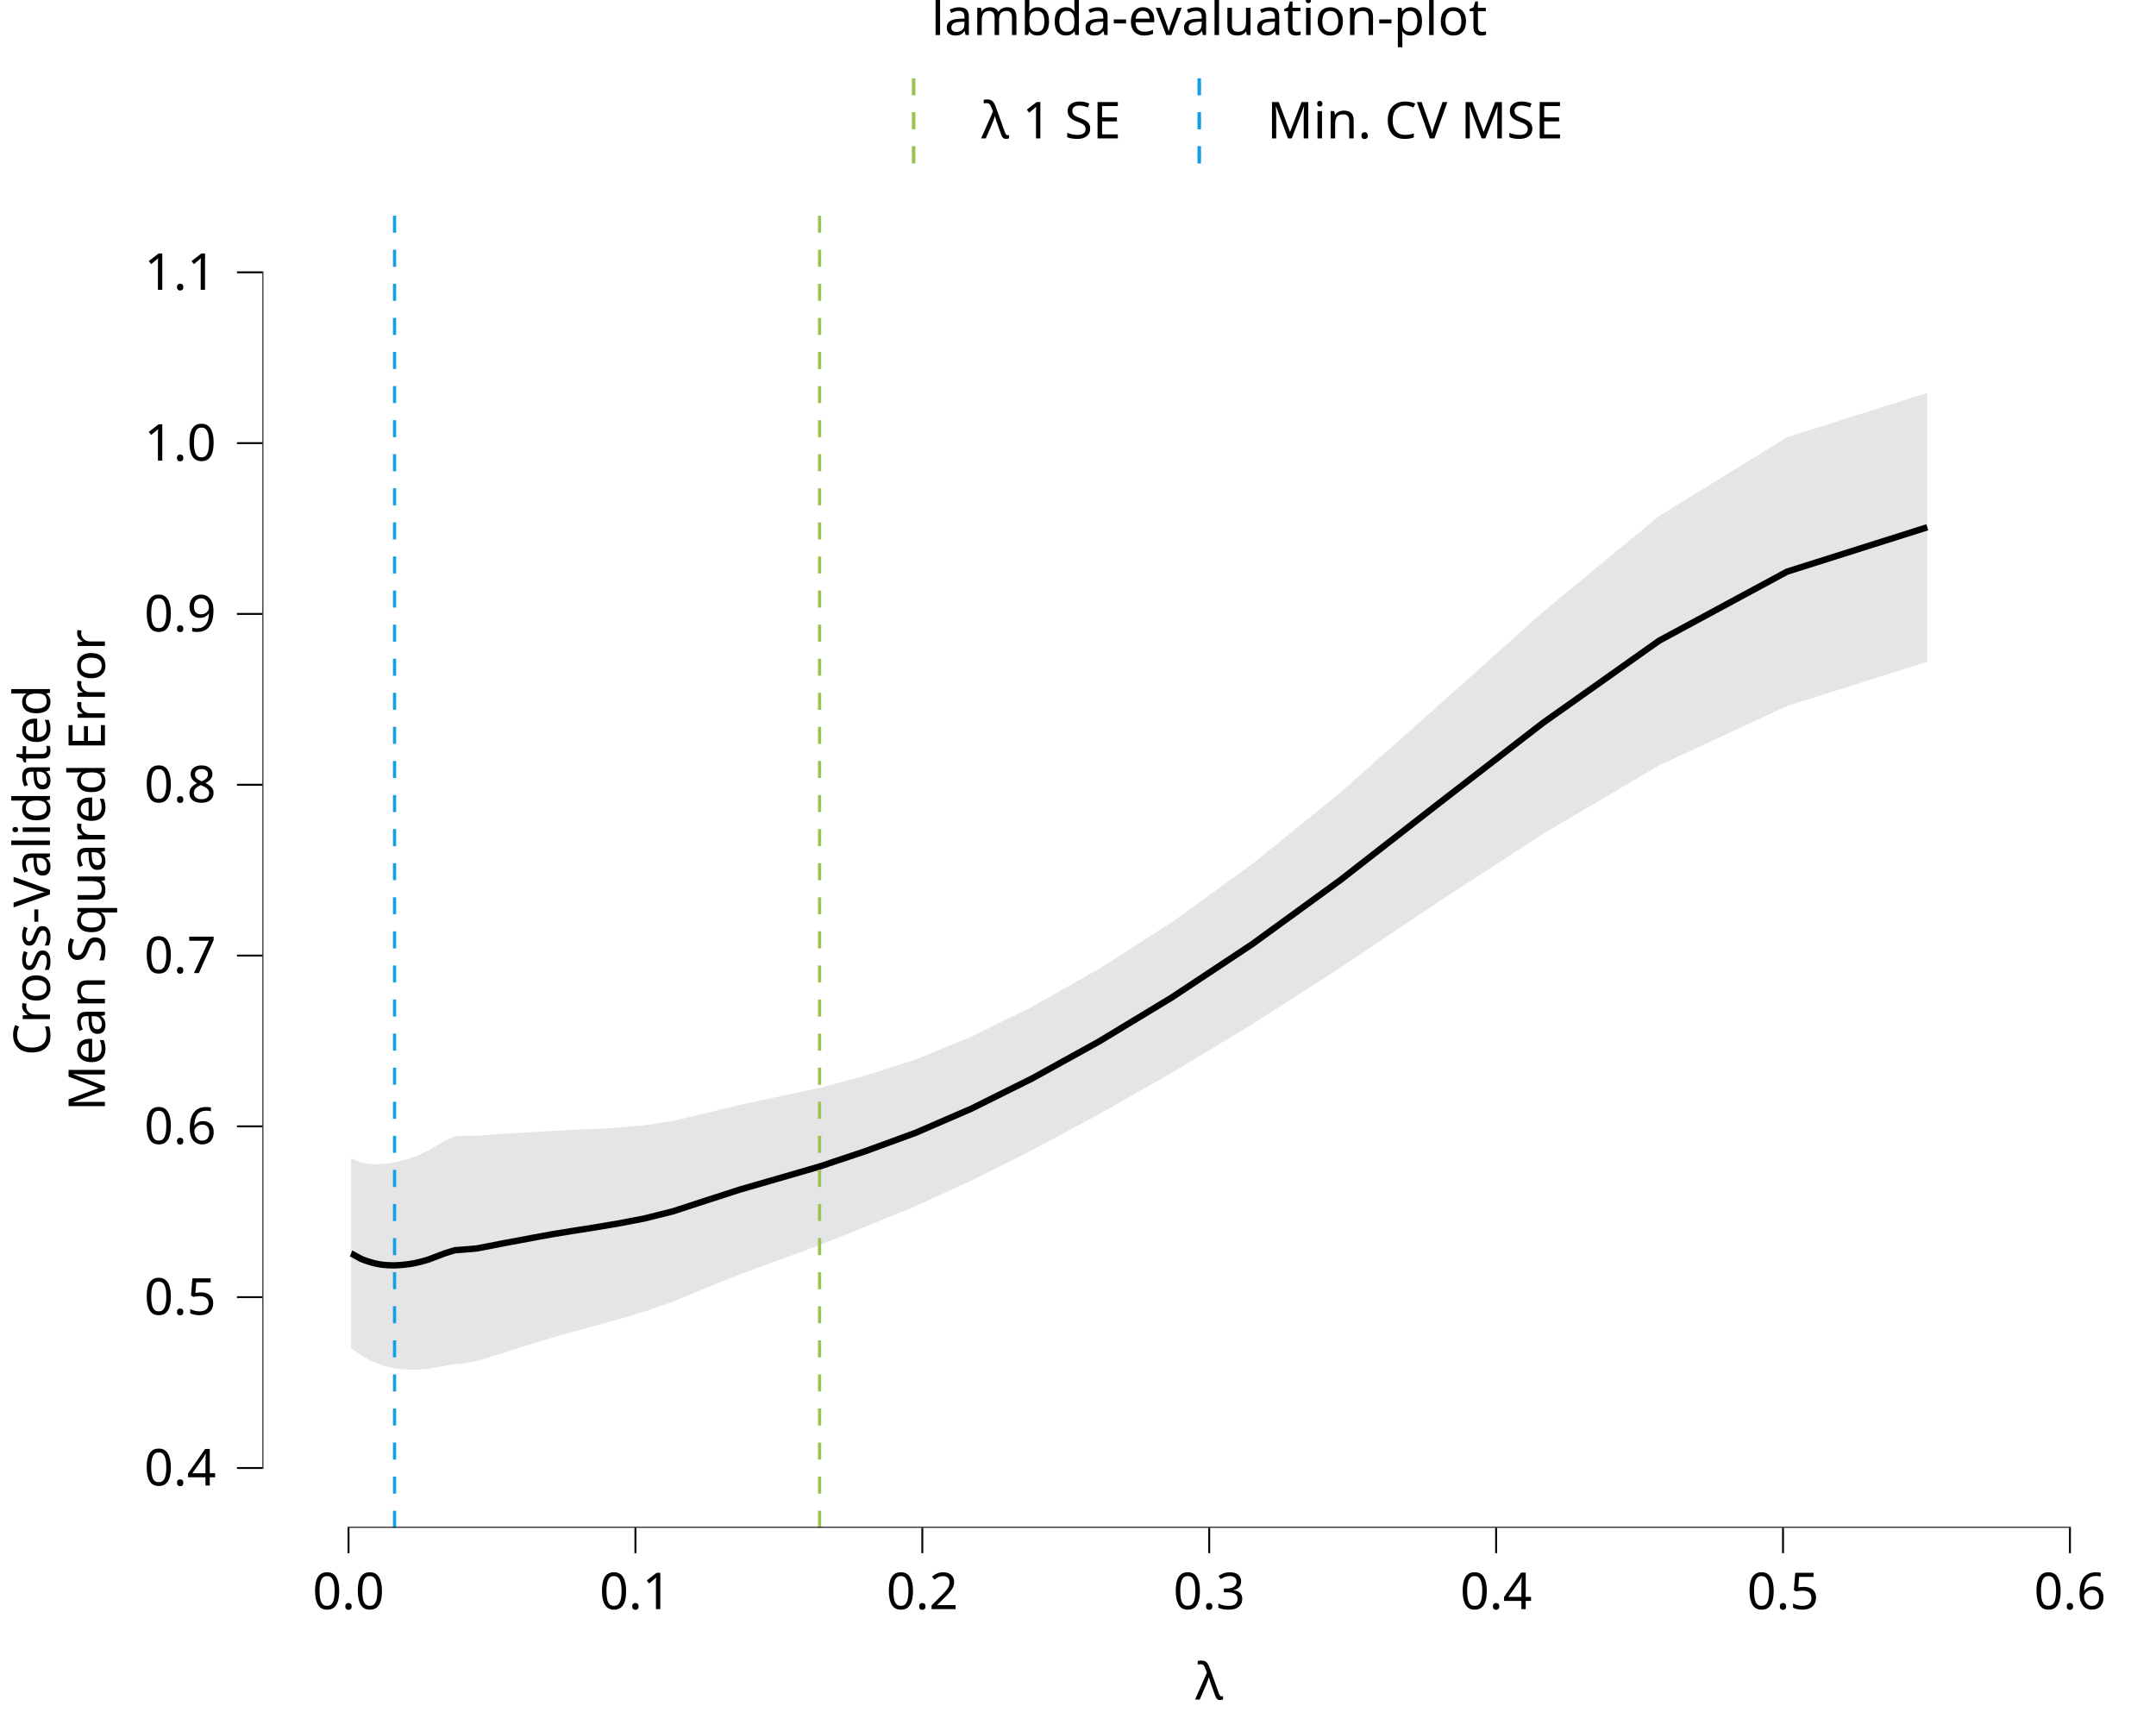
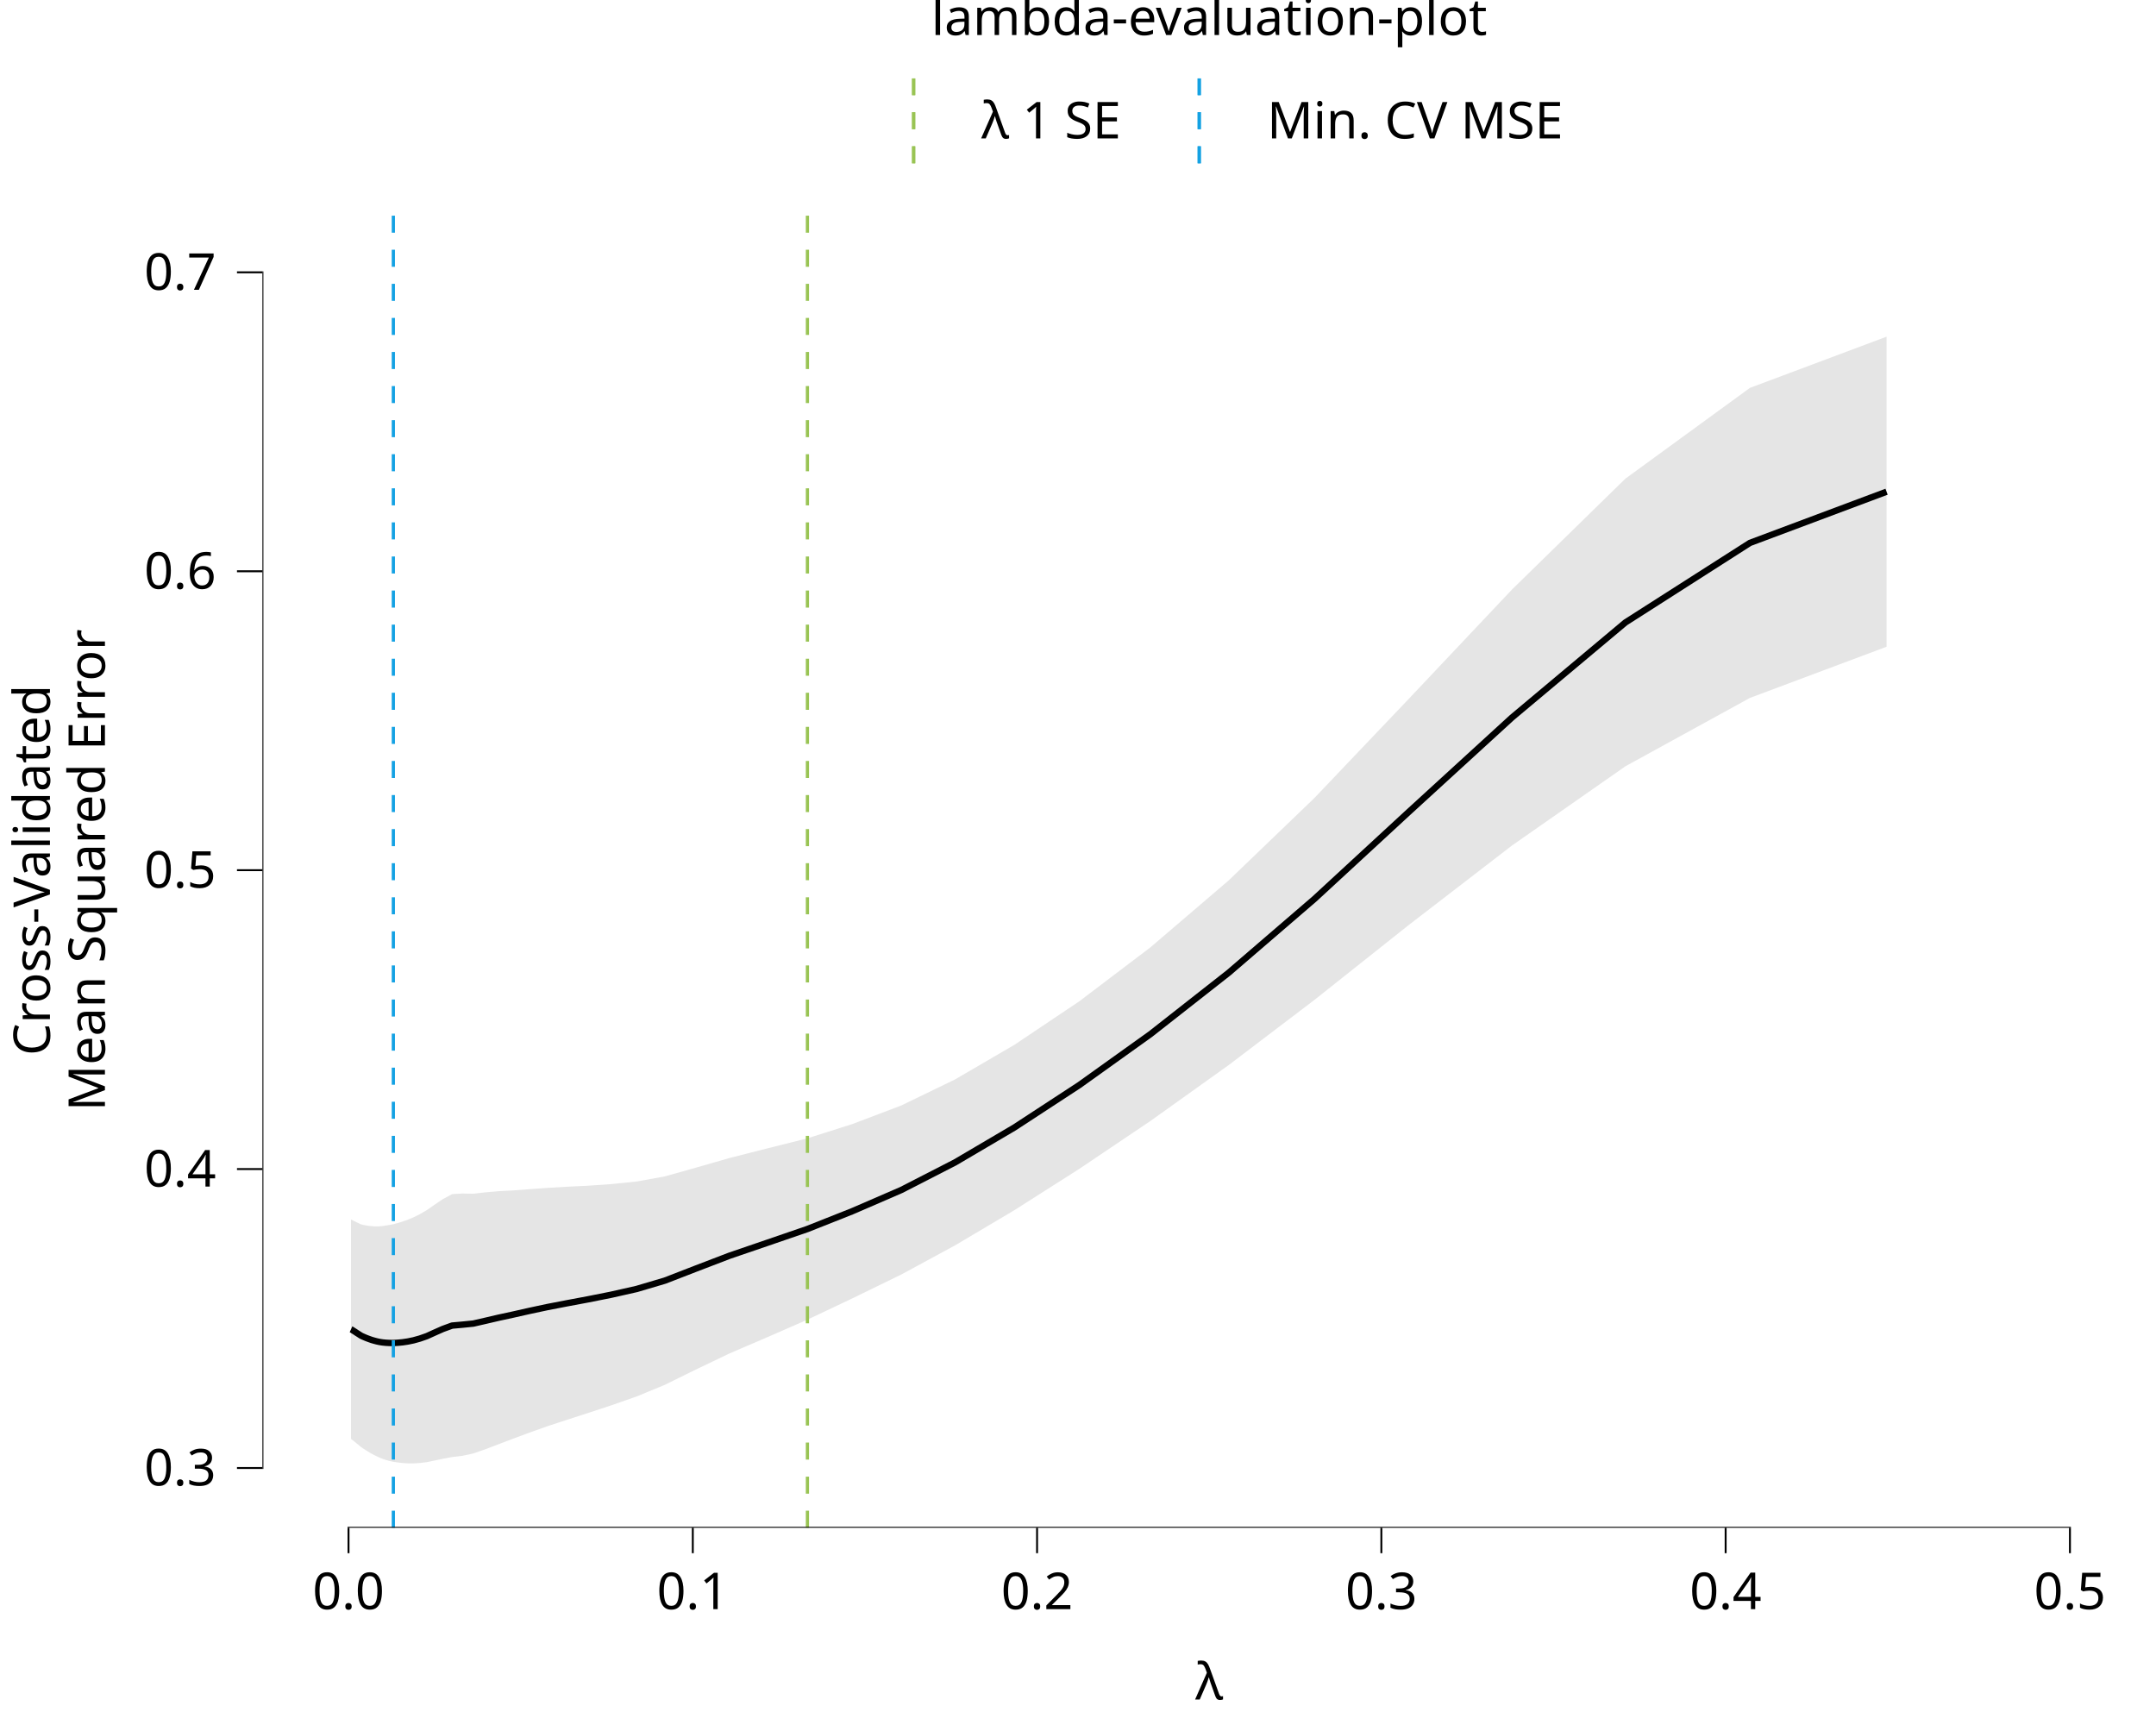
<svg xmlns="http://www.w3.org/2000/svg" class="svglite" data-engine-version="2.0" width="720.00pt" height="576.00pt" viewBox="0 0 720.00 576.00">
  <defs>
    <style type="text/css">
    .svglite line, .svglite polyline, .svglite polygon, .svglite path, .svglite rect, .svglite circle {
      fill: none;
      stroke: #000000;
      stroke-linecap: round;
      stroke-linejoin: round;
      stroke-miterlimit: 10.00;
    }
  </style>
  </defs>
  <rect width="100%" height="100%" style="stroke: none; fill: #FFFFFF;" />
  <defs>
    <clipPath id="cpMC4wMHw3MjAuMDB8MC4wMHw1NzYuMDA=">
      <rect x="0.00" y="0.00" width="720.00" height="576.00" />
    </clipPath>
  </defs>
  <g clip-path="url(#cpMC4wMHw3MjAuMDB8MC4wMHw1NzYuMDA=)">
    <rect x="0.00" y="0.00" width="720.00" height="576.00" style="stroke-width: 10.67; stroke: none;" />
  </g>
  <defs>
    <clipPath id="cpODcuNjR8NzIwLjAwfDcwLjk3fDUxMC4xNA==">
      <rect x="87.64" y="70.97" width="632.36" height="439.17" />
    </clipPath>
  </defs>
  <g clip-path="url(#cpODcuNjR8NzIwLjAwfDcwLjk3fDUxMC4xNA==)">
    <rect x="87.64" y="70.97" width="632.36" height="439.17" style="stroke-width: 10.67; stroke: none;" />
-     <polygon points="117.25,386.78 117.33,386.80 117.42,386.83 117.52,386.88 117.63,386.92 117.76,386.97 117.89,387.03 118.04,387.09 118.20,387.16 118.37,387.24 118.57,387.31 118.78,387.40 119.01,387.50 119.27,387.61 119.55,387.72 119.86,387.84 120.19,387.97 120.57,388.12 120.97,388.22 121.42,388.31 121.91,388.40 122.45,388.48 123.04,388.56 123.69,388.64 124.40,388.70 125.18,388.74 126.04,388.75 126.98,388.74 128.01,388.66 129.15,388.52 130.39,388.34 131.76,388.12 133.26,387.79 134.90,387.36 136.70,386.82 138.69,386.12 140.86,385.21 143.25,384.03 145.86,382.49 148.74,380.86 151.89,379.41 155.35,379.24 159.15,379.30 163.32,378.90 167.90,378.56 172.92,378.34 178.43,377.98 184.48,377.61 191.12,377.28 198.41,376.99 206.41,376.51 215.18,375.76 224.81,374.28 235.39,371.78 246.99,368.96 259.72,366.23 273.70,363.26 289.03,359.15 305.87,353.75 324.34,346.20 344.62,336.20 366.87,323.61 391.29,307.96 418.09,288.59 447.51,264.72 479.79,236.07 515.22,204.38 554.11,172.27 596.79,146.00 643.63,131.17 643.63,220.94 596.79,235.75 554.11,255.55 515.22,278.49 479.79,301.53 447.51,323.18 418.09,342.06 391.29,358.23 366.87,372.12 344.62,384.07 324.34,394.24 305.87,402.69 289.03,409.62 273.70,415.76 259.72,420.91 246.99,425.53 235.39,430.23 224.81,434.63 215.18,437.98 206.41,440.58 198.41,442.80 191.12,444.79 184.48,446.63 178.43,448.45 172.92,450.18 167.90,451.80 163.32,453.27 159.15,454.49 155.35,455.19 151.89,455.53 148.74,456.03 145.86,456.55 143.25,457.01 140.86,457.25 138.69,457.36 136.70,457.36 134.90,457.26 133.26,457.09 131.76,456.92 130.39,456.66 129.15,456.36 128.01,456.03 126.98,455.68 126.04,455.31 125.18,454.95 124.40,454.60 123.69,454.26 123.04,453.93 122.45,453.62 121.91,453.33 121.42,453.05 120.97,452.80 120.57,452.55 120.19,452.29 119.86,452.04 119.55,451.83 119.27,451.64 119.01,451.46 118.78,451.30 118.57,451.15 118.37,451.03 118.20,450.91 118.04,450.80 117.89,450.71 117.76,450.61 117.63,450.54 117.52,450.47 117.42,450.40 117.33,450.35 117.25,450.30 " style="stroke-width: 0.00; stroke: none; stroke-linecap: butt; fill: #E5E5E5;" />
-     <polyline points="117.25,386.78 117.33,386.80 117.42,386.83 117.52,386.88 117.63,386.92 117.76,386.97 117.89,387.03 118.04,387.09 118.20,387.16 118.37,387.24 118.57,387.31 118.78,387.40 119.01,387.50 119.27,387.61 119.55,387.72 119.86,387.84 120.19,387.97 120.57,388.12 120.97,388.22 121.42,388.31 121.91,388.40 122.45,388.48 123.04,388.56 123.69,388.64 124.40,388.70 125.18,388.74 126.04,388.75 126.98,388.74 128.01,388.66 129.15,388.52 130.39,388.34 131.76,388.12 133.26,387.79 134.90,387.36 136.70,386.82 138.69,386.12 140.86,385.21 143.25,384.03 145.86,382.49 148.74,380.86 151.89,379.41 155.35,379.24 159.15,379.30 163.32,378.90 167.90,378.56 172.92,378.34 178.43,377.98 184.48,377.61 191.12,377.28 198.41,376.99 206.41,376.51 215.18,375.76 224.81,374.28 235.39,371.78 246.99,368.96 259.72,366.23 273.70,363.26 289.03,359.15 305.87,353.75 324.34,346.20 344.62,336.20 366.87,323.61 391.29,307.96 418.09,288.59 447.51,264.72 479.79,236.07 515.22,204.38 554.11,172.27 596.79,146.00 643.63,131.17 " style="stroke-width: 1.07; stroke: none; stroke-linecap: butt;" />
-     <polyline points="643.63,220.94 596.79,235.75 554.11,255.55 515.22,278.49 479.79,301.53 447.51,323.18 418.09,342.06 391.29,358.23 366.87,372.12 344.62,384.07 324.34,394.24 305.87,402.69 289.03,409.62 273.70,415.76 259.72,420.91 246.99,425.53 235.39,430.23 224.81,434.63 215.18,437.98 206.41,440.58 198.41,442.80 191.12,444.79 184.48,446.63 178.43,448.45 172.92,450.18 167.90,451.80 163.32,453.27 159.15,454.49 155.35,455.19 151.89,455.53 148.74,456.03 145.86,456.55 143.25,457.01 140.86,457.25 138.69,457.36 136.70,457.36 134.90,457.26 133.26,457.09 131.76,456.92 130.39,456.66 129.15,456.36 128.01,456.03 126.98,455.68 126.04,455.31 125.18,454.95 124.40,454.60 123.69,454.26 123.04,453.93 122.45,453.62 121.91,453.33 121.42,453.05 120.97,452.80 120.57,452.55 120.19,452.29 119.86,452.04 119.55,451.83 119.27,451.64 119.01,451.46 118.78,451.30 118.57,451.15 118.37,451.03 118.20,450.91 118.04,450.80 117.89,450.71 117.76,450.61 117.63,450.54 117.52,450.47 117.42,450.40 117.33,450.35 117.25,450.30 " style="stroke-width: 1.07; stroke: none; stroke-linecap: butt;" />
-     <polyline points="117.25,418.54 117.33,418.57 117.42,418.62 117.52,418.67 117.63,418.73 117.76,418.79 117.89,418.87 118.04,418.95 118.20,419.04 118.37,419.13 118.57,419.23 118.78,419.35 119.01,419.48 119.27,419.63 119.55,419.78 119.86,419.94 120.19,420.13 120.57,420.33 120.97,420.51 121.42,420.68 121.91,420.87 122.45,421.05 123.04,421.24 123.69,421.45 124.40,421.65 125.18,421.85 126.04,422.03 126.98,422.21 128.01,422.35 129.15,422.44 130.39,422.50 131.76,422.52 133.26,422.44 134.90,422.31 136.70,422.09 138.69,421.74 140.86,421.23 143.25,420.52 145.86,419.52 148.74,418.44 151.89,417.47 155.35,417.21 159.15,416.89 163.32,416.09 167.90,415.18 172.92,414.26 178.43,413.22 184.48,412.12 191.12,411.04 198.41,409.89 206.41,408.55 215.18,406.87 224.81,404.46 235.39,401.00 246.99,397.25 259.72,393.57 273.70,389.51 289.03,384.38 305.87,378.22 324.34,370.22 344.62,360.14 366.87,347.86 391.29,333.09 418.09,315.33 447.51,293.95 479.79,268.80 515.22,241.43 554.11,213.91 596.79,190.88 643.63,176.06 " style="stroke-width: 2.13; stroke-linecap: butt;" />
-     <line x1="131.76" y1="510.14" x2="131.76" y2="70.97" style="stroke-width: 1.07; stroke: #14A1E3; stroke-dasharray: 5.69,5.69; stroke-linecap: butt;" />
-     <line x1="273.70" y1="510.14" x2="273.70" y2="70.97" style="stroke-width: 1.07; stroke: #99C454; stroke-dasharray: 5.69,5.69; stroke-linecap: butt;" />
+     <polygon points="117.22,407.22 117.31,407.25 117.40,407.29 117.49,407.34 117.60,407.39 117.72,407.44 117.85,407.52 117.99,407.59 118.15,407.67 118.32,407.76 118.51,407.84 118.72,407.94 118.94,408.06 119.19,408.19 119.47,408.31 119.77,408.45 120.10,408.61 120.46,408.78 120.85,408.89 121.29,409.00 121.77,409.10 122.29,409.20 122.87,409.28 123.50,409.37 124.19,409.44 124.96,409.49 125.79,409.51 126.71,409.49 127.71,409.40 128.82,409.23 130.03,409.03 131.36,408.78 132.82,408.39 134.42,407.90 136.18,407.28 138.11,406.47 140.23,405.42 142.55,404.06 145.10,402.28 147.90,400.40 150.98,398.73 154.35,398.53 158.05,398.60 162.11,398.14 166.57,397.75 171.46,397.49 176.83,397.08 182.73,396.66 189.19,396.27 196.29,395.93 204.08,395.39 212.63,394.52 222.02,392.82 232.32,389.92 243.62,386.68 256.02,383.52 269.64,380.10 284.58,375.36 300.98,369.14 318.97,360.42 338.73,348.90 360.40,334.37 384.20,316.32 410.31,293.99 438.96,266.45 470.41,233.41 504.93,196.85 542.81,159.82 584.39,129.52 630.02,112.42 630.02,215.96 584.39,233.04 542.81,255.87 504.93,282.33 470.41,308.91 438.96,333.88 410.31,355.65 384.20,374.30 360.40,390.32 338.73,404.11 318.97,415.83 300.98,425.58 284.58,433.57 269.64,440.65 256.02,446.60 243.62,451.93 232.32,457.34 222.02,462.41 212.63,466.29 204.08,469.28 196.29,471.84 189.19,474.14 182.73,476.26 176.83,478.36 171.46,480.36 166.57,482.22 162.11,483.92 158.05,485.33 154.35,486.13 150.98,486.53 147.90,487.10 145.10,487.70 142.55,488.23 140.23,488.51 138.11,488.64 136.18,488.63 134.42,488.52 132.82,488.33 131.36,488.12 130.03,487.83 128.82,487.48 127.71,487.10 126.71,486.70 125.79,486.27 124.96,485.86 124.19,485.45 123.50,485.05 122.87,484.67 122.29,484.32 121.77,483.99 121.29,483.67 120.85,483.37 120.46,483.08 120.10,482.78 119.77,482.50 119.47,482.26 119.19,482.04 118.94,481.83 118.72,481.64 118.51,481.47 118.32,481.33 118.15,481.19 117.99,481.07 117.85,480.96 117.72,480.85 117.60,480.77 117.49,480.68 117.40,480.61 117.31,480.54 117.22,480.50 " style="stroke-width: 0.00; stroke: none; stroke-linecap: butt; fill: #E5E5E5;" />
+     <polyline points="117.22,407.22 117.31,407.25 117.40,407.29 117.49,407.34 117.60,407.39 117.72,407.44 117.85,407.52 117.99,407.59 118.15,407.67 118.32,407.76 118.51,407.84 118.72,407.94 118.94,408.06 119.19,408.19 119.47,408.31 119.77,408.45 120.10,408.61 120.46,408.78 120.85,408.89 121.29,409.00 121.77,409.10 122.29,409.20 122.87,409.28 123.50,409.37 124.19,409.44 124.96,409.49 125.79,409.51 126.71,409.49 127.71,409.40 128.82,409.23 130.03,409.03 131.36,408.78 132.82,408.39 134.42,407.90 136.18,407.28 138.11,406.47 140.23,405.42 142.55,404.06 145.10,402.28 147.90,400.40 150.98,398.73 154.35,398.53 158.05,398.60 162.11,398.14 166.57,397.75 171.46,397.49 176.83,397.08 182.73,396.66 189.19,396.27 196.29,395.93 204.08,395.39 212.63,394.52 222.02,392.82 232.32,389.92 243.62,386.68 256.02,383.52 269.64,380.10 284.58,375.36 300.98,369.14 318.97,360.42 338.73,348.90 360.40,334.37 384.20,316.32 410.31,293.99 438.96,266.45 470.41,233.41 504.93,196.85 542.81,159.82 584.39,129.52 630.02,112.42 " style="stroke-width: 1.07; stroke: none; stroke-linecap: butt;" />
+     <polyline points="630.02,215.96 584.39,233.04 542.81,255.87 504.93,282.33 470.41,308.91 438.96,333.88 410.31,355.65 384.20,374.30 360.40,390.32 338.73,404.11 318.97,415.83 300.98,425.58 284.58,433.57 269.64,440.65 256.02,446.60 243.62,451.93 232.32,457.34 222.02,462.41 212.63,466.29 204.08,469.28 196.29,471.84 189.19,474.14 182.73,476.26 176.83,478.36 171.46,480.36 166.57,482.22 162.11,483.92 158.05,485.33 154.35,486.13 150.98,486.53 147.90,487.10 145.10,487.70 142.55,488.23 140.23,488.51 138.11,488.64 136.18,488.63 134.42,488.52 132.82,488.33 131.36,488.12 130.03,487.83 128.82,487.48 127.71,487.10 126.71,486.70 125.79,486.27 124.96,485.86 124.19,485.45 123.50,485.05 122.87,484.67 122.29,484.32 121.77,483.99 121.29,483.67 120.85,483.37 120.46,483.08 120.10,482.78 119.77,482.50 119.47,482.26 119.19,482.04 118.94,481.83 118.72,481.64 118.51,481.47 118.32,481.33 118.15,481.19 117.99,481.07 117.85,480.96 117.72,480.85 117.60,480.77 117.49,480.68 117.40,480.61 117.31,480.54 117.22,480.50 " style="stroke-width: 1.07; stroke: none; stroke-linecap: butt;" />
+     <polyline points="117.22,443.86 117.31,443.90 117.40,443.95 117.49,444.01 117.60,444.08 117.72,444.15 117.85,444.24 117.99,444.33 118.15,444.43 118.32,444.54 118.51,444.66 118.72,444.79 118.94,444.95 119.19,445.11 119.47,445.28 119.77,445.48 120.10,445.69 120.46,445.93 120.85,446.13 121.29,446.33 121.77,446.54 122.29,446.76 122.87,446.98 123.50,447.21 124.19,447.45 124.96,447.67 125.79,447.89 126.71,448.09 127.71,448.25 128.82,448.36 130.03,448.43 131.36,448.45 132.82,448.36 134.42,448.21 136.18,447.95 138.11,447.55 140.23,446.96 142.55,446.15 145.10,444.99 147.90,443.75 150.98,442.63 154.35,442.33 158.05,441.96 162.11,441.03 166.57,439.99 171.46,438.93 176.83,437.72 182.73,436.46 189.19,435.21 196.29,433.88 204.08,432.33 212.63,430.40 222.02,427.62 232.32,423.63 243.62,419.30 256.02,415.06 269.64,410.38 284.58,404.46 300.98,397.36 318.97,388.13 338.73,376.50 360.40,362.34 384.20,345.31 410.31,324.82 438.96,300.17 470.41,271.16 504.93,239.59 542.81,207.85 584.39,181.28 630.02,164.19 " style="stroke-width: 2.13; stroke-linecap: butt;" />
+     <line x1="131.36" y1="510.14" x2="131.36" y2="70.97" style="stroke-width: 1.07; stroke: #14A1E3; stroke-dasharray: 5.69,5.69; stroke-linecap: butt;" />
+     <line x1="269.64" y1="510.14" x2="269.64" y2="70.97" style="stroke-width: 1.07; stroke: #99C454; stroke-dasharray: 5.69,5.69; stroke-linecap: butt;" />
    <line x1="116.07" y1="510.14" x2="691.58" y2="510.14" style="stroke-width: 0.64; stroke-linecap: butt;" />
    <line x1="87.64" y1="490.50" x2="87.64" y2="90.62" style="stroke-width: 0.64; stroke-linecap: butt;" />
    <rect x="87.64" y="70.97" width="632.36" height="439.17" style="stroke-width: 0.00; stroke: none;" />
  </g>
  <g clip-path="url(#cpMC4wMHw3MjAuMDB8MC4wMHw1NzYuMDA=)">
    <polyline points="87.64,510.14 87.64,70.97 " style="stroke-width: 0.00; stroke: none; stroke-linecap: butt;" />
-     <text x="72.17" y="496.03" text-anchor="end" style="font-size: 17.00px; font-family: sans;" textLength="23.63px" lengthAdjust="spacingAndGlyphs">0.4</text>
-     <text x="72.17" y="438.99" text-anchor="end" style="font-size: 17.00px; font-family: sans;" textLength="23.63px" lengthAdjust="spacingAndGlyphs">0.5</text>
-     <text x="72.17" y="381.96" text-anchor="end" style="font-size: 17.00px; font-family: sans;" textLength="23.63px" lengthAdjust="spacingAndGlyphs">0.6</text>
-     <text x="72.17" y="324.92" text-anchor="end" style="font-size: 17.00px; font-family: sans;" textLength="23.63px" lengthAdjust="spacingAndGlyphs">0.7</text>
-     <text x="72.17" y="267.89" text-anchor="end" style="font-size: 17.00px; font-family: sans;" textLength="23.63px" lengthAdjust="spacingAndGlyphs">0.8</text>
-     <text x="72.17" y="210.85" text-anchor="end" style="font-size: 17.00px; font-family: sans;" textLength="23.63px" lengthAdjust="spacingAndGlyphs">0.9</text>
-     <text x="72.17" y="153.82" text-anchor="end" style="font-size: 17.00px; font-family: sans;" textLength="23.63px" lengthAdjust="spacingAndGlyphs">1.0</text>
-     <text x="72.17" y="96.78" text-anchor="end" style="font-size: 17.00px; font-family: sans;" textLength="23.63px" lengthAdjust="spacingAndGlyphs">1.1</text>
+     <text x="72.17" y="496.03" text-anchor="end" style="font-size: 17.00px; font-family: sans;" textLength="23.63px" lengthAdjust="spacingAndGlyphs">0.3</text>
+     <text x="72.17" y="396.22" text-anchor="end" style="font-size: 17.00px; font-family: sans;" textLength="23.63px" lengthAdjust="spacingAndGlyphs">0.4</text>
+     <text x="72.17" y="296.41" text-anchor="end" style="font-size: 17.00px; font-family: sans;" textLength="23.63px" lengthAdjust="spacingAndGlyphs">0.5</text>
+     <text x="72.17" y="196.59" text-anchor="end" style="font-size: 17.00px; font-family: sans;" textLength="23.63px" lengthAdjust="spacingAndGlyphs">0.6</text>
+     <text x="72.17" y="96.78" text-anchor="end" style="font-size: 17.00px; font-family: sans;" textLength="23.63px" lengthAdjust="spacingAndGlyphs">0.7</text>
    <polyline points="79.14,490.18 87.64,490.18 " style="stroke-width: 0.64; stroke-linecap: butt;" />
-     <polyline points="79.14,433.14 87.64,433.14 " style="stroke-width: 0.64; stroke-linecap: butt;" />
-     <polyline points="79.14,376.11 87.64,376.11 " style="stroke-width: 0.64; stroke-linecap: butt;" />
-     <polyline points="79.14,319.07 87.64,319.07 " style="stroke-width: 0.64; stroke-linecap: butt;" />
-     <polyline points="79.14,262.04 87.64,262.04 " style="stroke-width: 0.64; stroke-linecap: butt;" />
-     <polyline points="79.14,205.00 87.64,205.00 " style="stroke-width: 0.64; stroke-linecap: butt;" />
-     <polyline points="79.14,147.97 87.64,147.97 " style="stroke-width: 0.64; stroke-linecap: butt;" />
+     <polyline points="79.14,390.37 87.64,390.37 " style="stroke-width: 0.64; stroke-linecap: butt;" />
+     <polyline points="79.14,290.56 87.64,290.56 " style="stroke-width: 0.64; stroke-linecap: butt;" />
+     <polyline points="79.14,190.75 87.64,190.75 " style="stroke-width: 0.64; stroke-linecap: butt;" />
    <polyline points="79.14,90.93 87.64,90.93 " style="stroke-width: 0.64; stroke-linecap: butt;" />
    <polyline points="87.64,510.14 720.00,510.14 " style="stroke-width: 0.00; stroke: none; stroke-linecap: butt;" />
    <polyline points="116.39,518.64 116.39,510.14 " style="stroke-width: 0.64; stroke-linecap: butt;" />
-     <polyline points="212.20,518.64 212.20,510.14 " style="stroke-width: 0.64; stroke-linecap: butt;" />
-     <polyline points="308.01,518.64 308.01,510.14 " style="stroke-width: 0.64; stroke-linecap: butt;" />
-     <polyline points="403.82,518.64 403.82,510.14 " style="stroke-width: 0.64; stroke-linecap: butt;" />
-     <polyline points="499.63,518.64 499.63,510.14 " style="stroke-width: 0.64; stroke-linecap: butt;" />
-     <polyline points="595.44,518.64 595.44,510.14 " style="stroke-width: 0.64; stroke-linecap: butt;" />
+     <polyline points="231.36,518.64 231.36,510.14 " style="stroke-width: 0.64; stroke-linecap: butt;" />
+     <polyline points="346.33,518.64 346.33,510.14 " style="stroke-width: 0.64; stroke-linecap: butt;" />
+     <polyline points="461.31,518.64 461.31,510.14 " style="stroke-width: 0.64; stroke-linecap: butt;" />
+     <polyline points="576.28,518.64 576.28,510.14 " style="stroke-width: 0.64; stroke-linecap: butt;" />
    <polyline points="691.26,518.64 691.26,510.14 " style="stroke-width: 0.64; stroke-linecap: butt;" />
    <text x="116.39" y="537.32" text-anchor="middle" style="font-size: 17.00px; font-family: sans;" textLength="23.63px" lengthAdjust="spacingAndGlyphs">0.0</text>
-     <text x="212.20" y="537.32" text-anchor="middle" style="font-size: 17.00px; font-family: sans;" textLength="23.63px" lengthAdjust="spacingAndGlyphs">0.1</text>
-     <text x="308.01" y="537.32" text-anchor="middle" style="font-size: 17.00px; font-family: sans;" textLength="23.63px" lengthAdjust="spacingAndGlyphs">0.2</text>
-     <text x="403.82" y="537.32" text-anchor="middle" style="font-size: 17.00px; font-family: sans;" textLength="23.63px" lengthAdjust="spacingAndGlyphs">0.3</text>
-     <text x="499.63" y="537.32" text-anchor="middle" style="font-size: 17.00px; font-family: sans;" textLength="23.63px" lengthAdjust="spacingAndGlyphs">0.4</text>
-     <text x="595.44" y="537.32" text-anchor="middle" style="font-size: 17.00px; font-family: sans;" textLength="23.63px" lengthAdjust="spacingAndGlyphs">0.5</text>
-     <text x="691.26" y="537.32" text-anchor="middle" style="font-size: 17.00px; font-family: sans;" textLength="23.63px" lengthAdjust="spacingAndGlyphs">0.6</text>
+     <text x="231.36" y="537.32" text-anchor="middle" style="font-size: 17.00px; font-family: sans;" textLength="23.63px" lengthAdjust="spacingAndGlyphs">0.1</text>
+     <text x="346.33" y="537.32" text-anchor="middle" style="font-size: 17.00px; font-family: sans;" textLength="23.63px" lengthAdjust="spacingAndGlyphs">0.2</text>
+     <text x="461.31" y="537.32" text-anchor="middle" style="font-size: 17.00px; font-family: sans;" textLength="23.63px" lengthAdjust="spacingAndGlyphs">0.3</text>
+     <text x="576.28" y="537.32" text-anchor="middle" style="font-size: 17.00px; font-family: sans;" textLength="23.63px" lengthAdjust="spacingAndGlyphs">0.4</text>
+     <text x="691.26" y="537.32" text-anchor="middle" style="font-size: 17.00px; font-family: sans;" textLength="23.63px" lengthAdjust="spacingAndGlyphs">0.5</text>
    <text x="403.82" y="567.49" text-anchor="middle" style="font-size: 17.00px; font-family: sans;" textLength="8.51px" lengthAdjust="spacingAndGlyphs">λ</text>
    <text transform="translate(16.68,290.56) rotate(-90)" text-anchor="middle" style="font-size: 17.00px; font-family: sans;" textLength="125.68px" lengthAdjust="spacingAndGlyphs">Cross-Validated </text>
    <text transform="translate(35.04,290.56) rotate(-90)" text-anchor="middle" style="font-size: 17.00px; font-family: sans;" textLength="154.04px" lengthAdjust="spacingAndGlyphs">Mean Squared Error</text>
    <rect x="276.99" y="20.71" width="253.66" height="39.31" style="stroke-width: 0.75; stroke: none;" />
    <rect x="276.99" y="20.71" width="253.66" height="39.31" style="stroke-width: 10.67; stroke: none;" />
    <rect x="290.94" y="26.19" width="28.35" height="28.35" style="stroke-width: 10.67; stroke: none;" />
    <line x1="305.11" y1="54.53" x2="305.11" y2="26.19" style="stroke-width: 1.07; stroke: #99C454; stroke-dasharray: 5.69,5.69; stroke-linecap: butt;" />
    <line x1="305.11" y1="54.53" x2="305.11" y2="26.19" style="stroke-width: 1.07; stroke: #99C454; stroke-dasharray: 5.69,5.69; stroke-linecap: butt;" />
    <rect x="386.32" y="26.19" width="28.35" height="28.35" style="stroke-width: 10.67; stroke: none;" />
    <line x1="400.49" y1="54.53" x2="400.49" y2="26.19" style="stroke-width: 1.07; stroke: #14A1E3; stroke-dasharray: 5.69,5.69; stroke-linecap: butt;" />
    <line x1="400.49" y1="54.53" x2="400.49" y2="26.19" style="stroke-width: 1.07; stroke: #14A1E3; stroke-dasharray: 5.69,5.69; stroke-linecap: butt;" />
    <text x="327.76" y="46.21" style="font-size: 17.00px; font-family: sans;" textLength="50.09px" lengthAdjust="spacingAndGlyphs">λ 1 SE</text>
    <text x="423.13" y="46.21" style="font-size: 17.00px; font-family: sans;" textLength="102.04px" lengthAdjust="spacingAndGlyphs">Min. CV MSE</text>
    <text x="403.82" y="11.70" text-anchor="middle" style="font-size: 17.00px; font-family: sans;" textLength="172.00px" lengthAdjust="spacingAndGlyphs">lambda-evaluation-plot</text>
  </g>
</svg>
